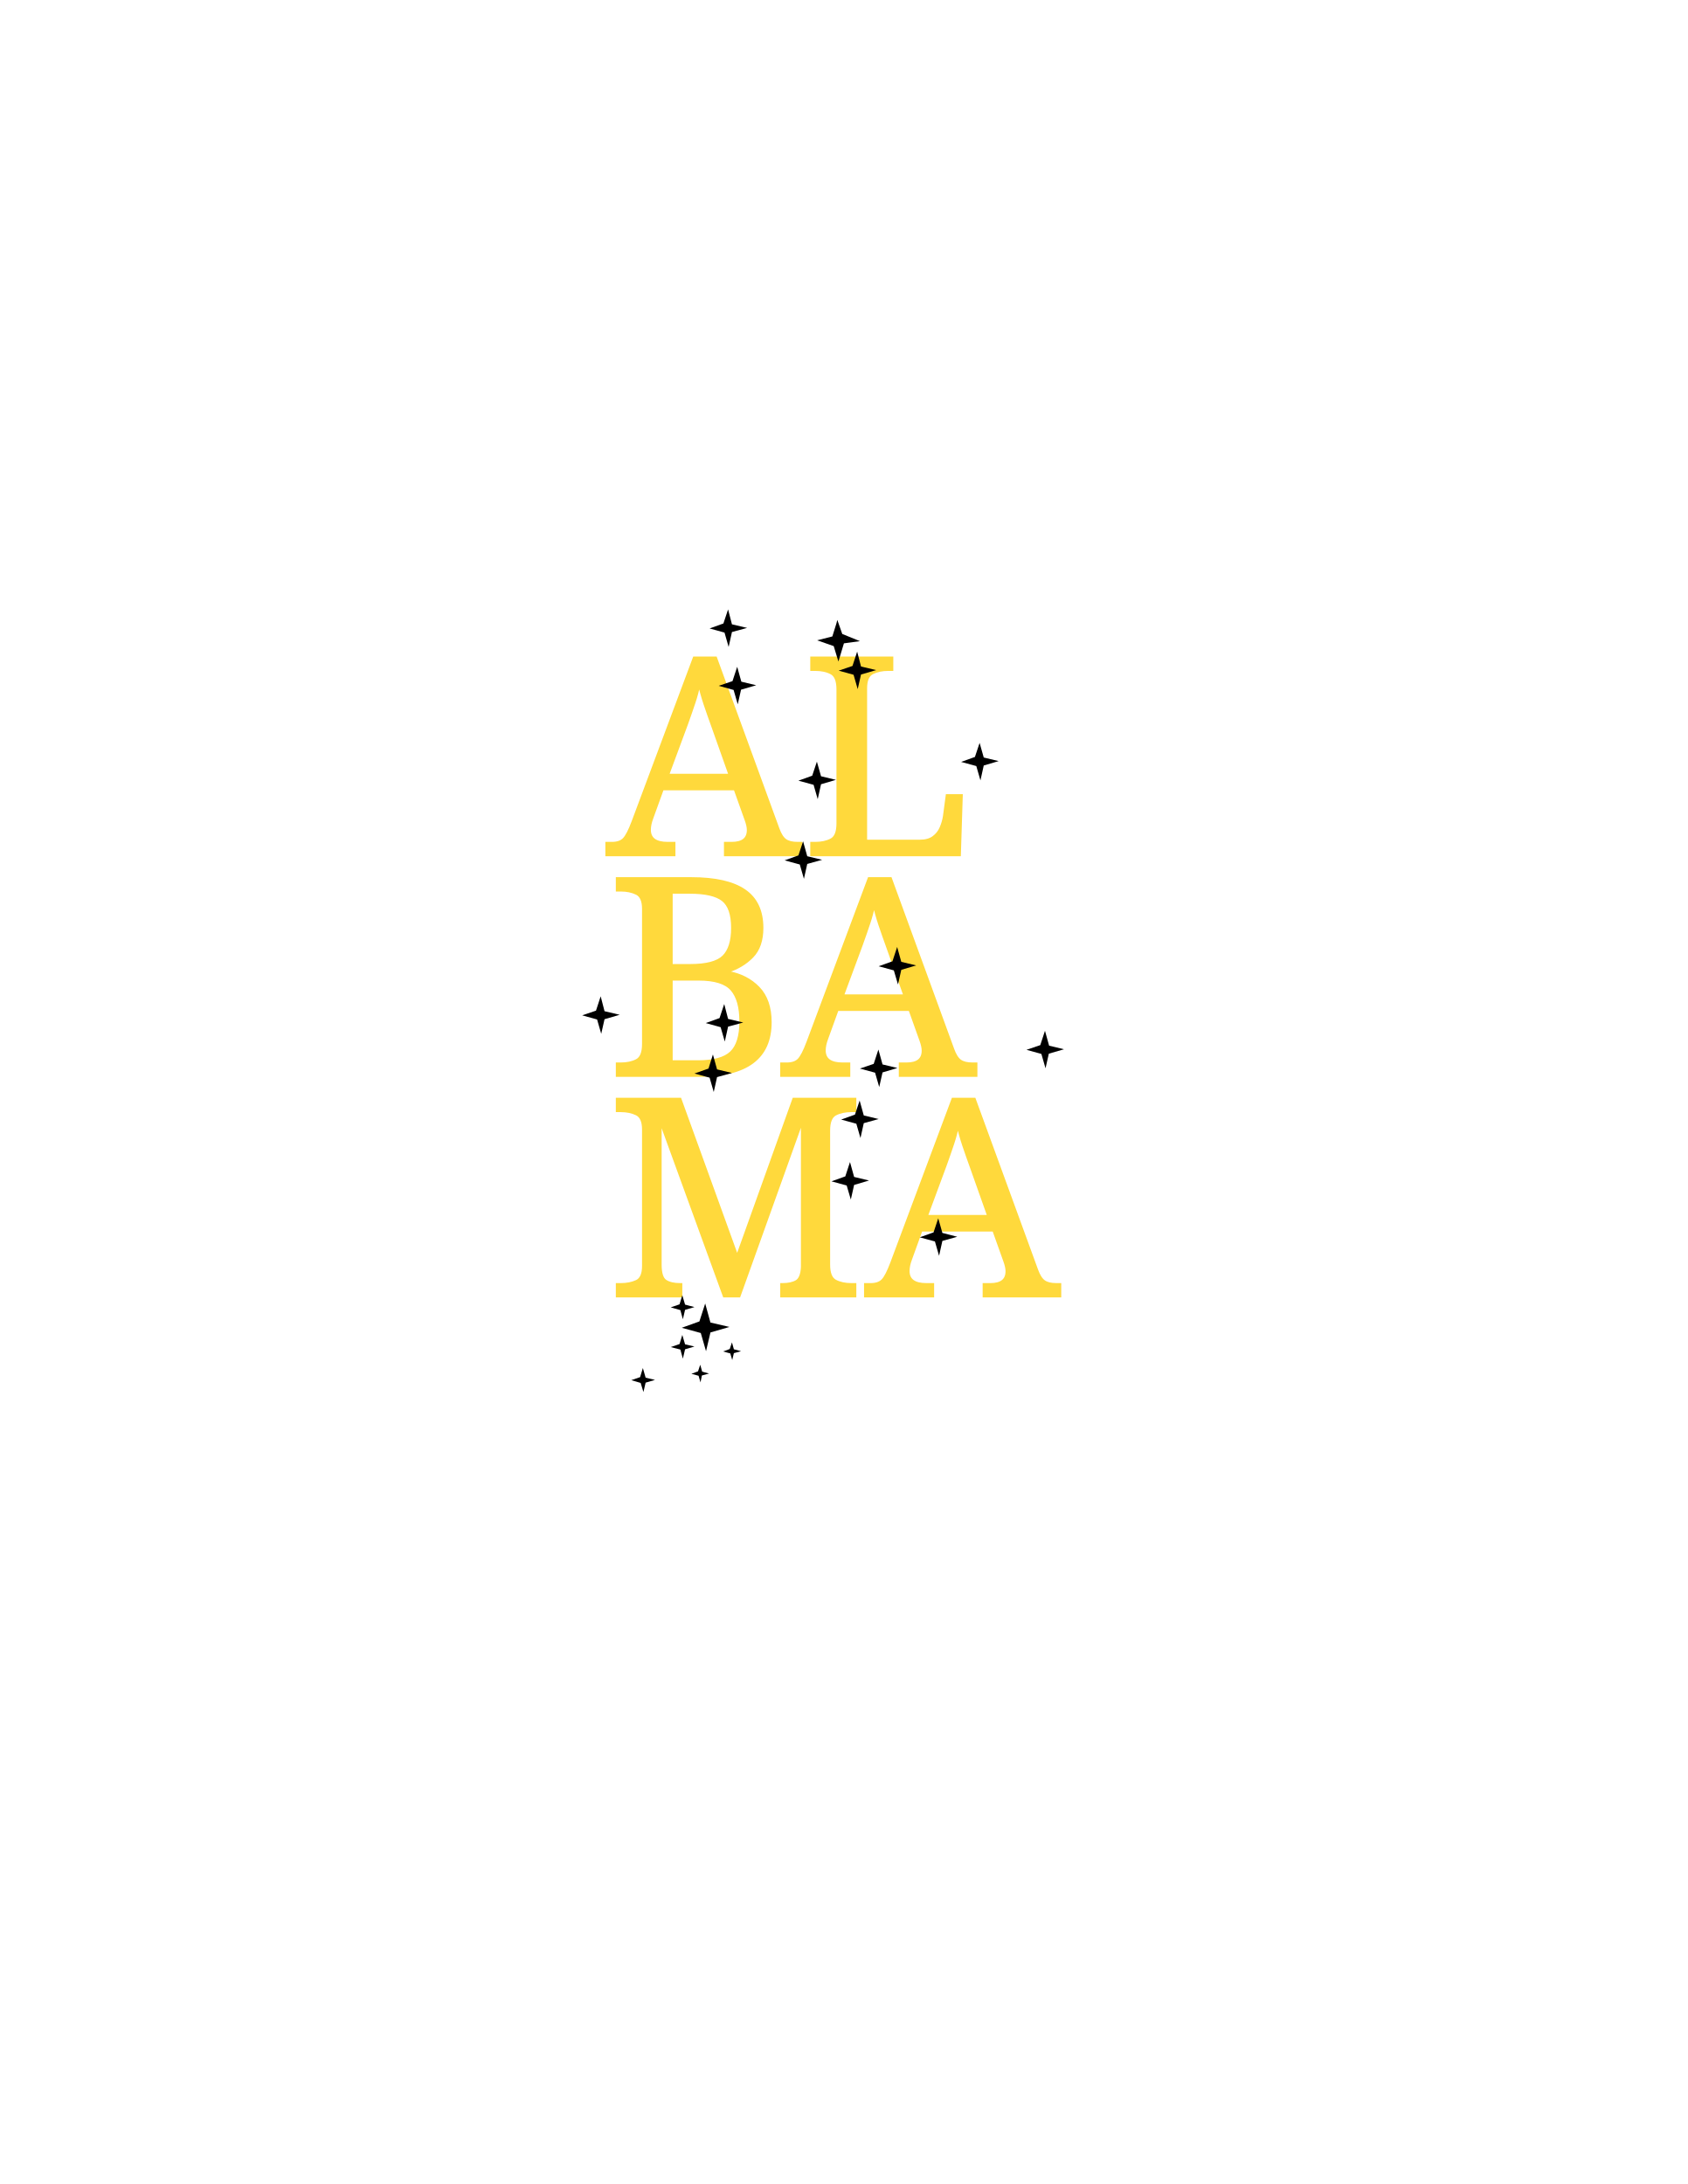
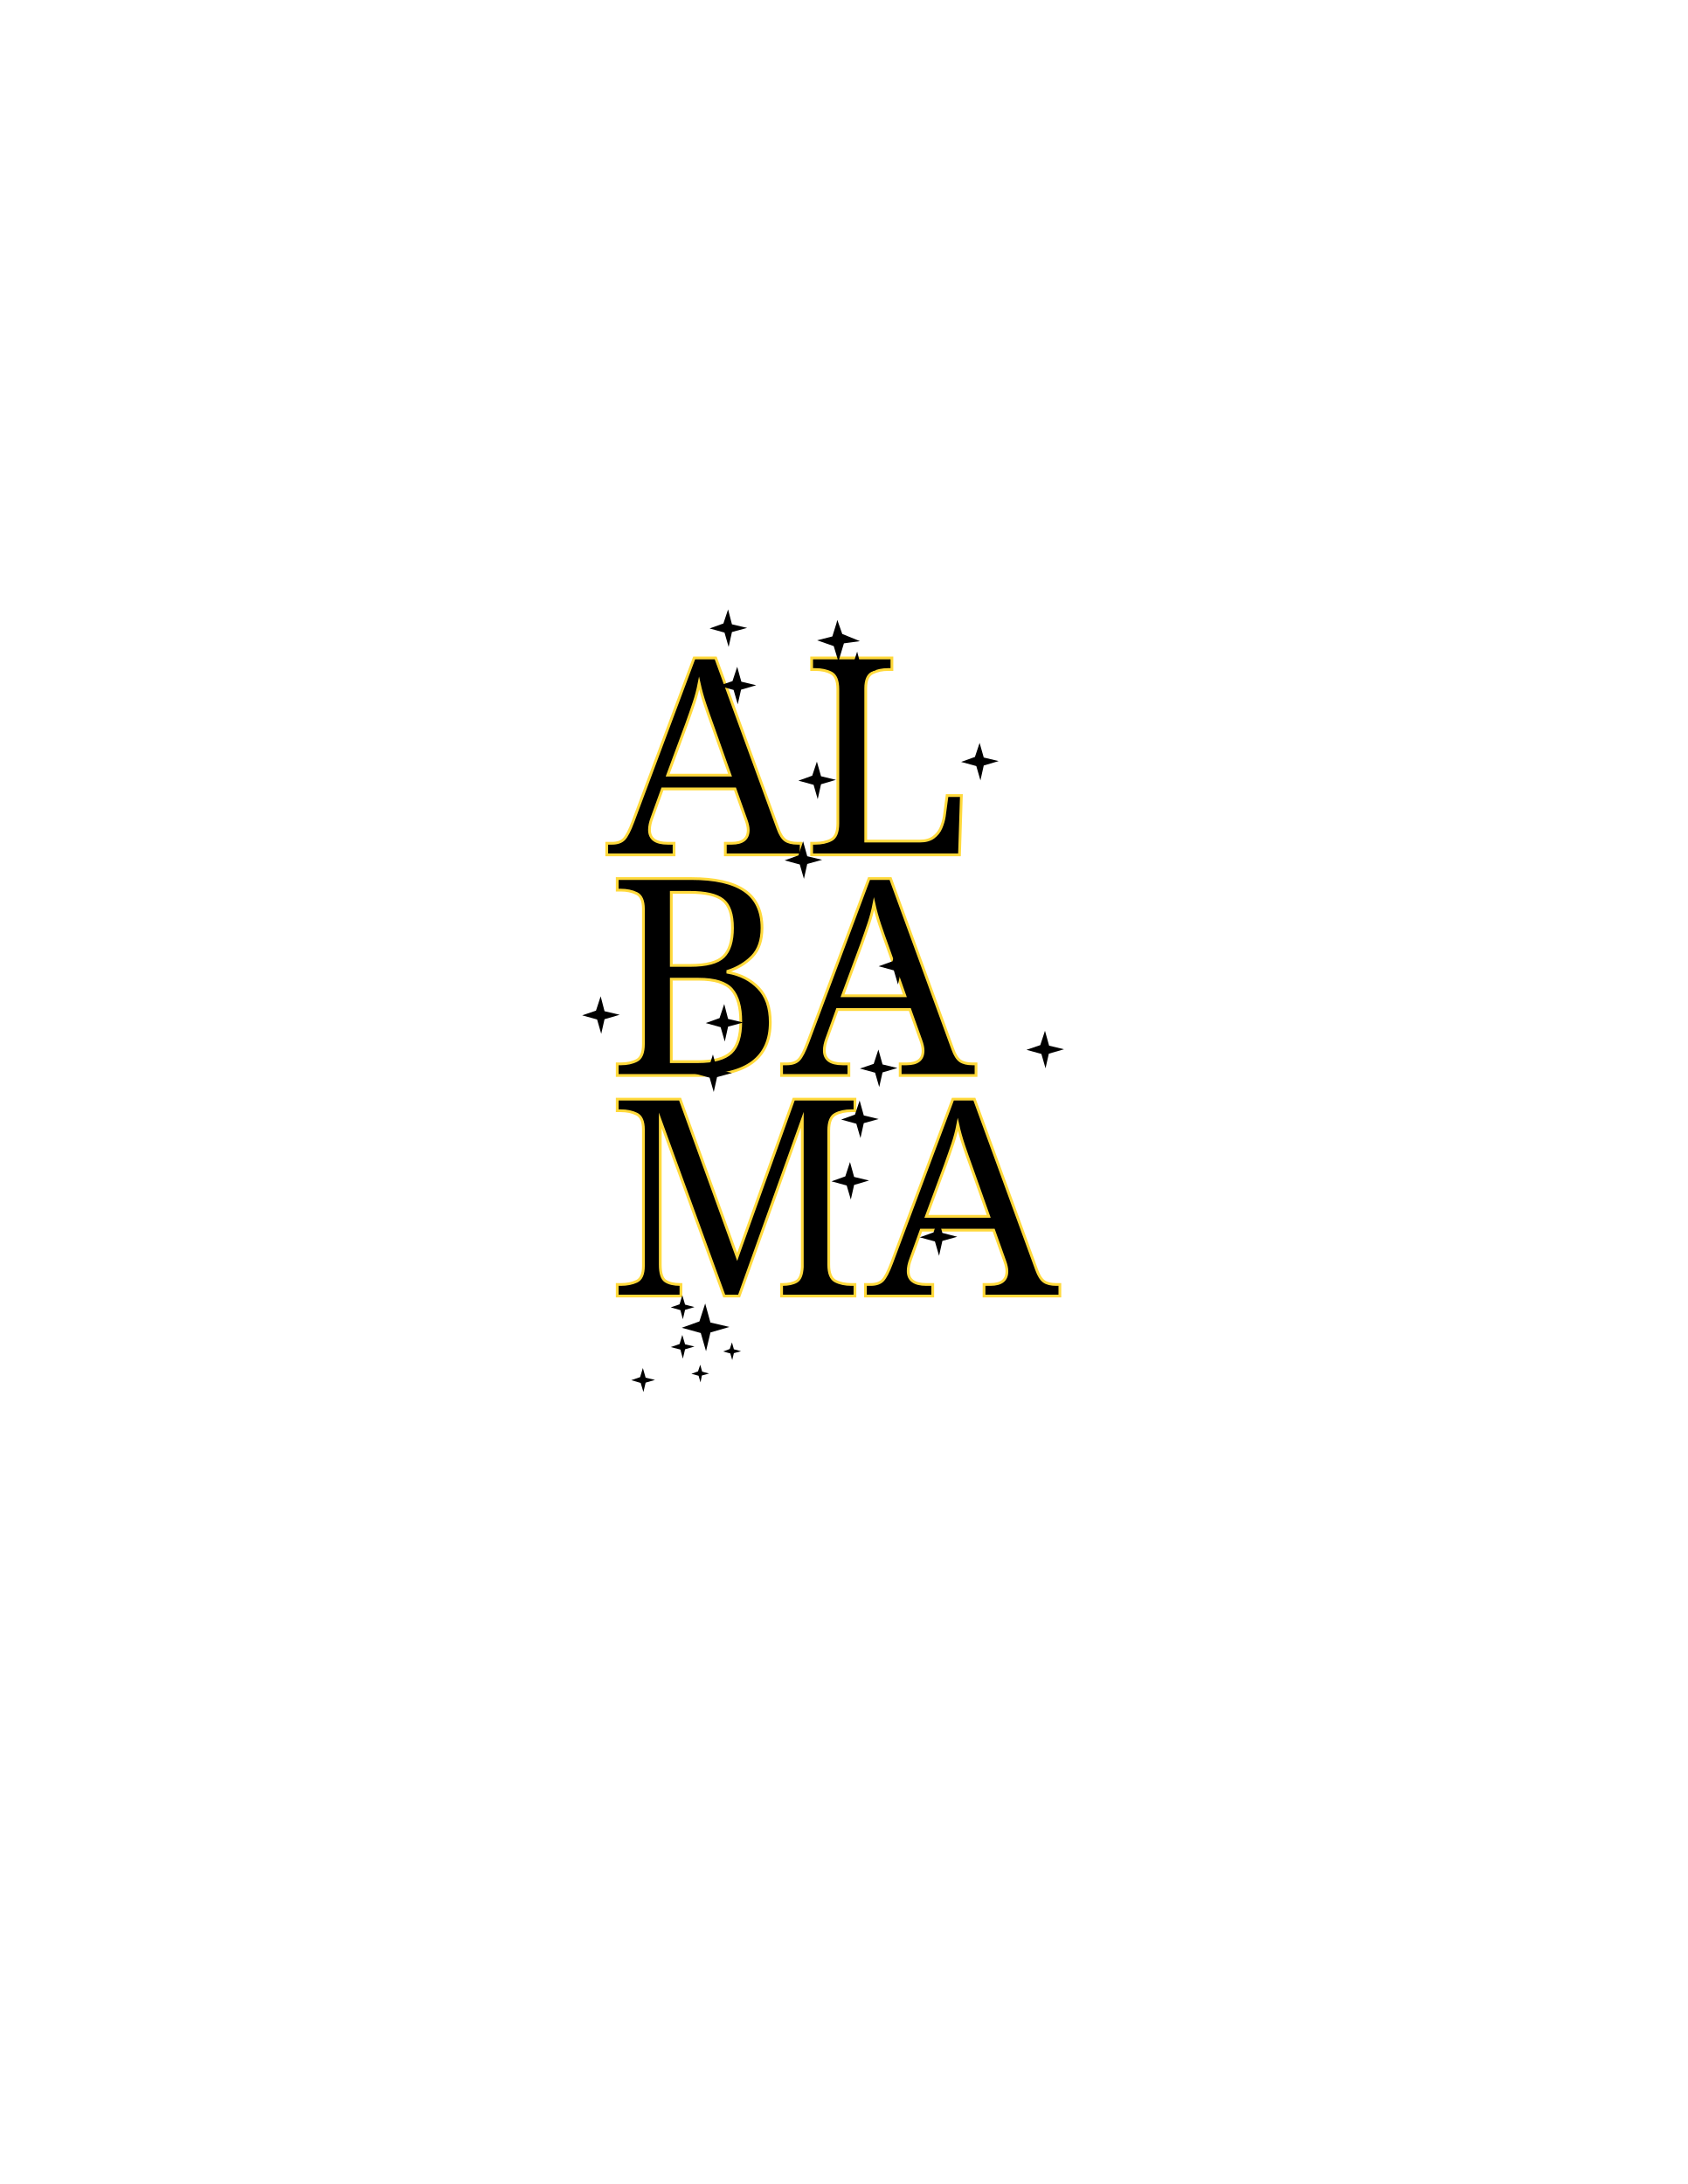
<svg xmlns="http://www.w3.org/2000/svg" version="1.1" id="Layer_2" x="0px" y="0px" viewBox="0 0 612 792" style="enable-background:new 0 0 612 792;" xml:space="preserve">
  <style type="text/css">
-       .st0{fill:none;stroke:#FFD93C;stroke-miterlimit:10;}
-       .st1{fill:#FFD93C;}
+       .st0{stroke:#FFD93C;stroke-miterlimit:10;}
      .text{
            font-size: 100px;
            color: #bc2e1e;
      }

</style>
  <text x="120" y="350" width="500" style="text-wrap:10px;" font-family="American Typewriter, serif" class="text">
    <tspan id="text1" x="220" y="310" class="st0 st1">AL</tspan>
    <tspan x="220" y="390" id="text2" class="st0 st1">BA</tspan>
    <tspan id="text3" x="220" y="470" class="st0 st1">MA</tspan>
  </text>
  <polygon id="XMLID_4_" points="303.3,226 301.8,230.8 296.3,232.2 302.3,234.3 304,239.9 306,233.3 311.8,232.5 305.4,229.9   303.6,224.8 " />
  <polygon id="XMLID_5_" points="265.4,226.4 270.9,227.7 265.4,229.2 264.2,234.6 262.7,229.4 257.3,227.9 262.3,226.1 264,221 " />
  <polygon id="XMLID_7_" points="268.8,247.2 274.2,248.5 268.7,250.1 267.5,255.4 266,250.2 260.6,248.7 265.6,247 267.3,241.8 " />
  <polygon id="XMLID_8_" points="297.7,281.5 303.1,282.8 297.7,284.4 296.5,289.8 295,284.6 289.5,283.1 294.5,281.3 296.2,276.2 " />
  <polygon id="XMLID_11_" points="292.7,310.5 298.1,311.8 292.7,313.3 291.5,318.7 290,313.5 284.5,312 289.5,310.2 291.2,305.1 " />
  <polygon id="XMLID_12_" points="264,369.5 269.5,370.8 264,372.3 262.8,377.7 261.3,372.5 255.9,371 260.9,369.2 262.6,364.1 " />
  <polygon id="XMLID_13_" points="219.2,366.7 224.7,368 219.2,369.6 218,374.9 216.5,369.7 211.1,368.2 216.1,366.5 217.8,361.3 " />
  <polygon id="XMLID_14_" points="260,387.8 265.4,389.1 260,390.6 258.8,396 257.3,390.8 251.8,389.3 256.9,387.5 258.5,382.4 " />
  <polygon id="XMLID_15_" points="313.2,404.5 318.6,405.8 313.2,407.3 312,412.7 310.5,407.5 305,406 310,404.2 311.7,399.1 " />
  <polygon id="XMLID_16_" points="320,386 325.4,387.3 320,388.9 318.8,394.2 317.3,389 311.8,387.5 316.8,385.8 318.5,380.6 " />
  <polygon id="XMLID_17_" points="380.4,379.2 385.8,380.5 380.3,382.1 379.1,387.4 377.6,382.2 372.2,380.7 377.2,379 378.9,373.8   " />
  <polygon id="XMLID_26_" points="326.8,348.8 332.2,350.1 326.8,351.7 325.6,357 324.1,351.9 318.6,350.4 323.6,348.6 325.3,343.4   " />
  <polygon id="XMLID_18_" points="341.7,447.1 347.1,448.5 341.7,450 340.5,455.4 339,450.2 333.5,448.7 338.5,446.9 340.2,441.8 " />
  <polygon id="XMLID_19_" points="309.7,426.8 315.1,428.1 309.7,429.7 308.5,435 307,429.9 301.5,428.4 306.5,426.6 308.2,421.4 " />
  <polygon id="XMLID_20_" points="257.6,479.6 264.5,481.2 257.6,483.2 256,490 254.1,483.4 247.2,481.5 253.6,479.2 255.7,472.7 " />
  <polygon id="XMLID_21_" points="248.4,473.1 251.8,474 248.4,475 247.6,478.4 246.7,475.1 243.2,474.1 246.4,473 247.4,469.7 " />
  <polygon id="XMLID_22_" points="248.4,487.5 251.8,488.3 248.4,489.3 247.6,492.7 246.7,489.4 243.2,488.5 246.4,487.4 247.4,484.1   " />
  <polygon id="XMLID_24_" points="254.6,497.4 257.1,498.1 254.5,498.8 254,501.3 253.3,498.9 250.7,498.2 253.1,497.3 253.9,494.9   " />
  <polygon id="XMLID_25_" points="266.1,489.3 268.7,490 266.1,490.7 265.5,493.2 264.8,490.8 262.2,490.1 264.6,489.2 265.4,486.8   " />
  <polygon id="XMLID_23_" points="234.1,499.6 237.5,500.4 234.1,501.4 233.3,504.8 232.3,501.5 228.9,500.5 232.1,499.4 233.1,496.1   " />
  <polygon id="XMLID_10_" points="356.7,274.7 362.1,276 356.7,277.6 355.5,283 354,277.8 348.5,276.3 353.5,274.5 355.2,269.4 " />
  <polygon id="XMLID_9_" points="312.2,241.7 317.7,243 312.2,244.6 311,249.9 309.5,244.7 304.1,243.2 309.1,241.5 310.8,236.3 " />
</svg>
